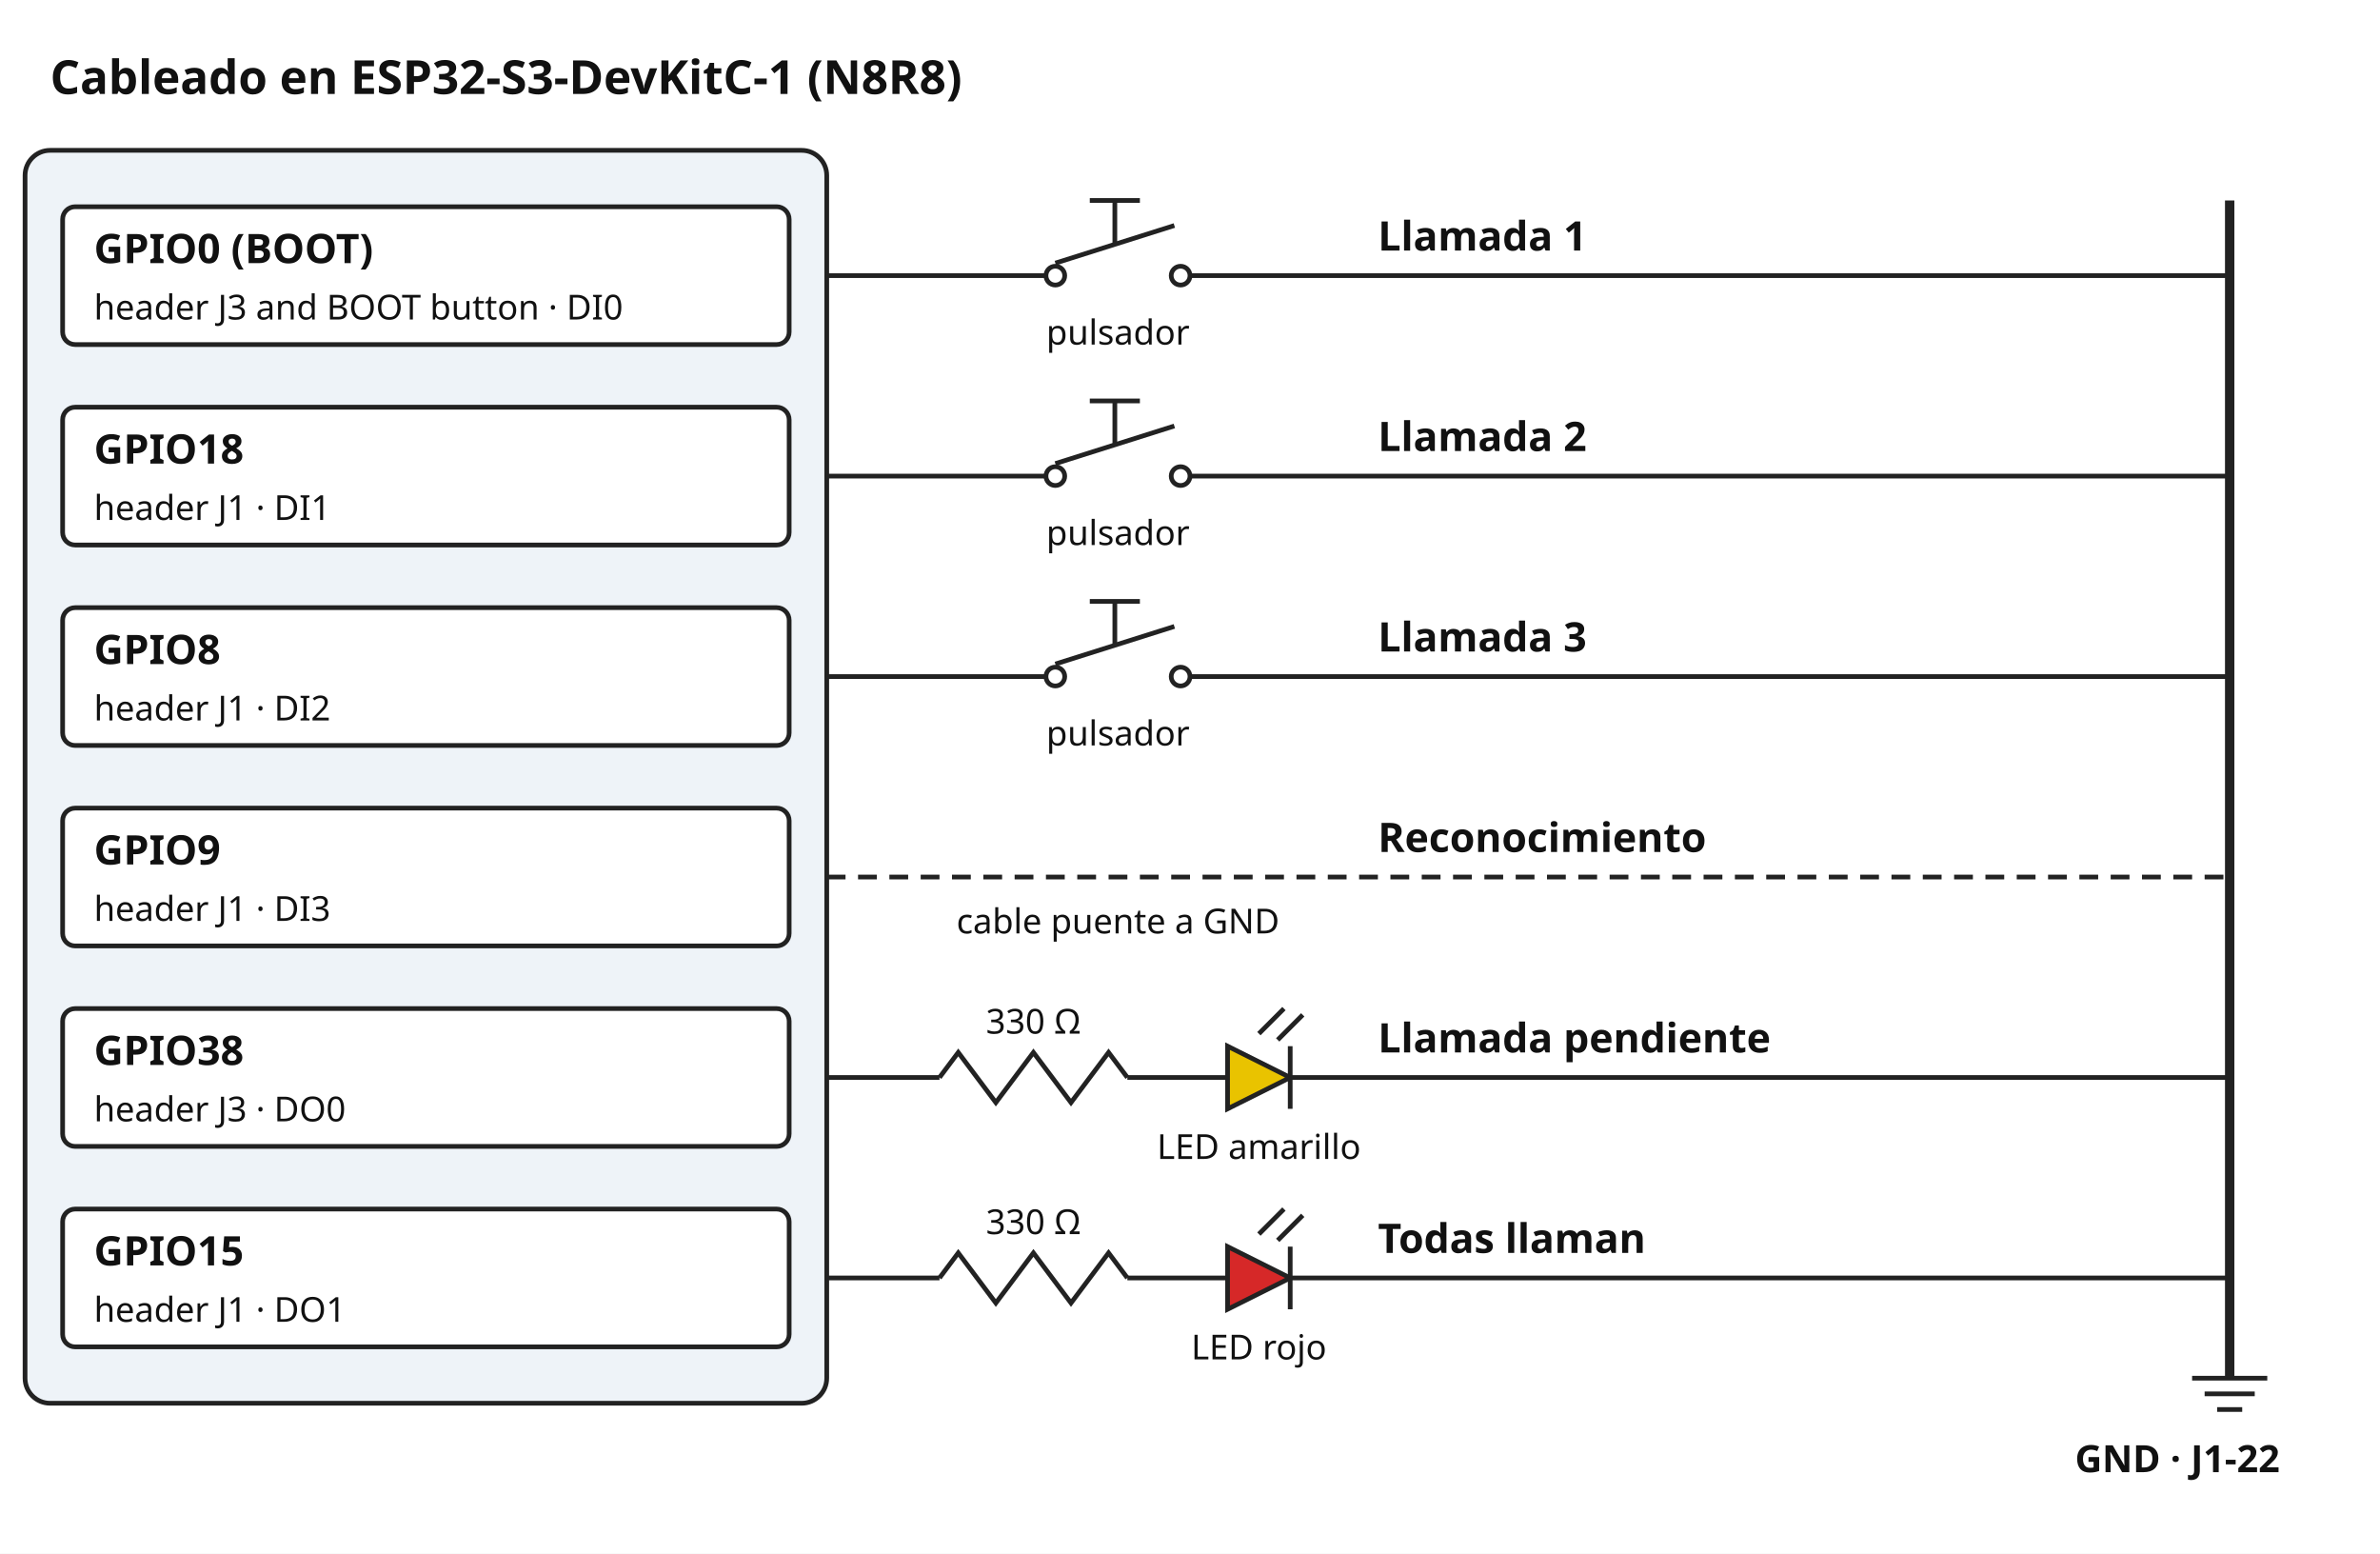
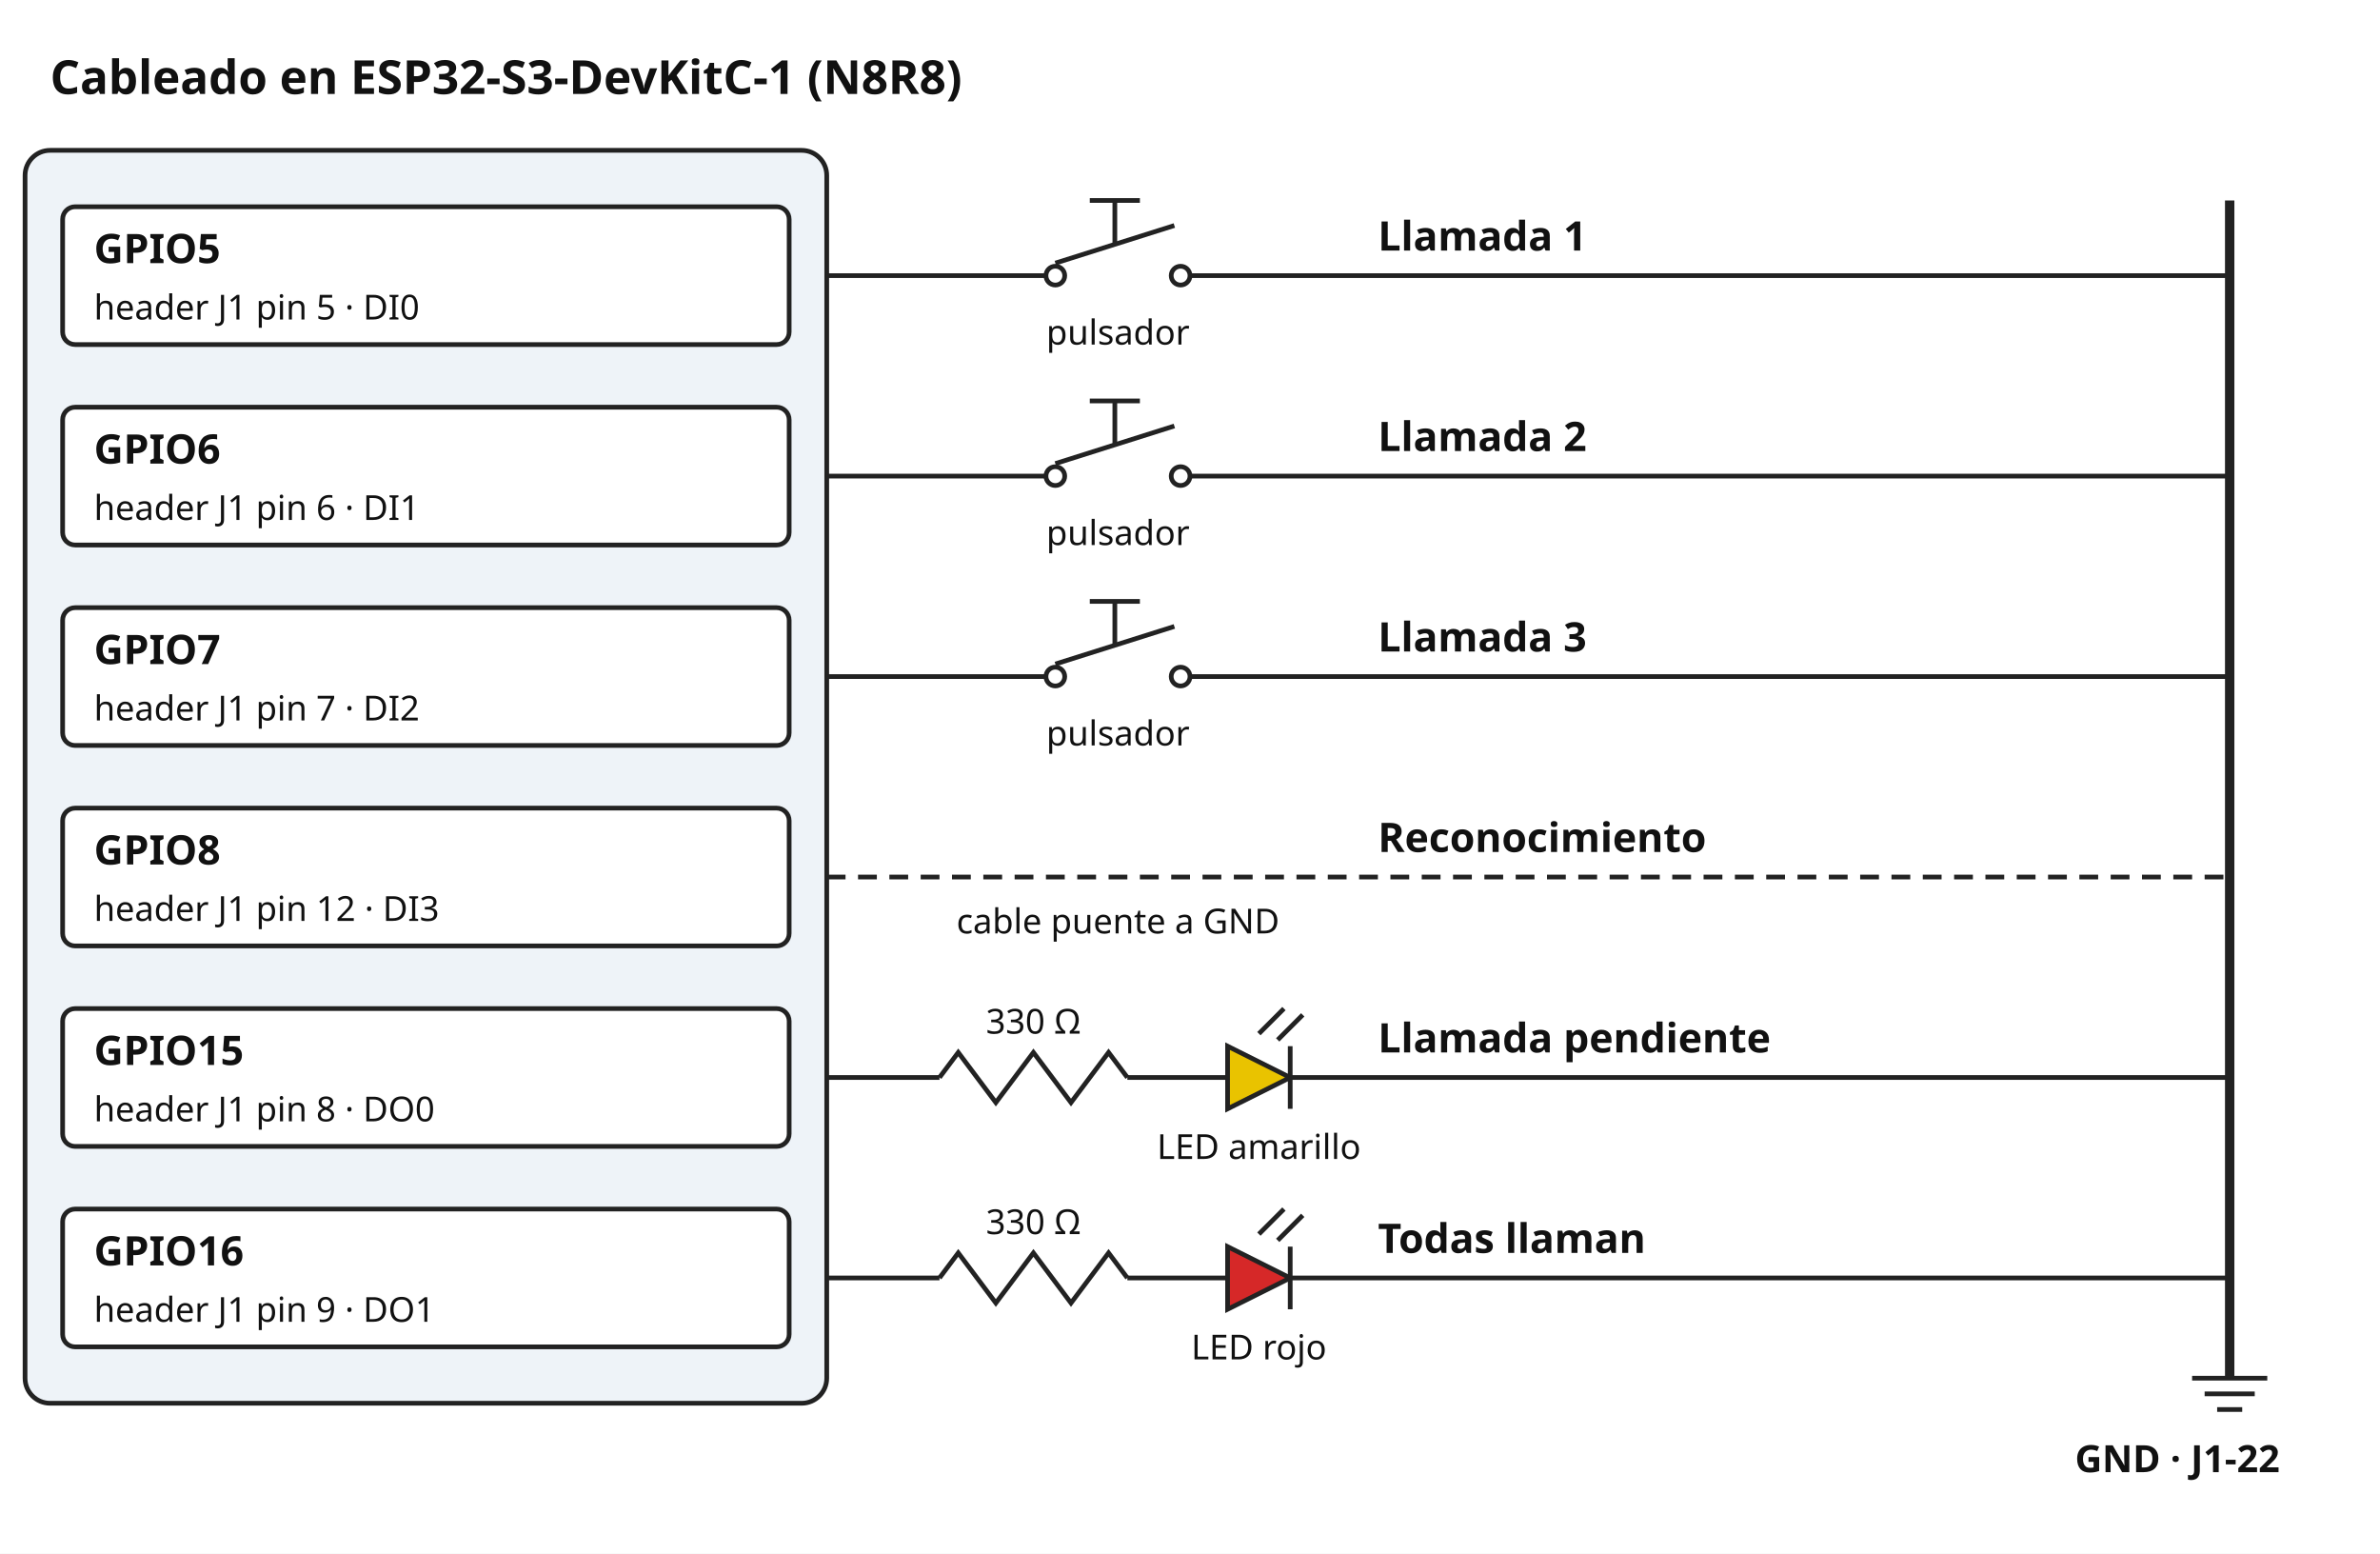
<svg xmlns="http://www.w3.org/2000/svg" viewBox="0 0 760 496" width="760" height="496" role="img" aria-labelledby="wiring-esp32-s3-devkitc-title wiring-esp32-s3-devkitc-desc" font-family="sans-serif" fill="#111111" stroke="#222222" stroke-width="1.5">
  <rect width="760" height="496" fill="#ffffff" stroke="none" />
  <text stroke="none" x="16" y="30" font-size="15" font-weight="bold">Cableado en ESP32-S3-DevKitC-1 (N8R8)</text>
  <rect x="8" y="48" width="256" height="400" rx="8" fill="#eef3f8" />
  <rect x="20" y="66" width="232" height="44" rx="4" fill="#ffffff" />
-   <text stroke="none" x="30" y="84" font-size="13" font-weight="bold">GPIO0 (BOOT)</text>
-   <text stroke="none" x="30" y="102" font-size="11">header J3 and BOOT button · DI0</text>
+   <text stroke="none" x="30" y="84" font-size="13" font-weight="bold">GPIO5</text>
+   <text stroke="none" x="30" y="102" font-size="11">header J1 pin 5 · DI0</text>
  <text stroke="none" x="440" y="80" font-size="13" font-weight="bold">Llamada 1</text>
  <polyline points="264,88 334,88" fill="none" />
  <circle cx="337" cy="88" r="3" fill="#ffffff" />
  <circle cx="377" cy="88" r="3" fill="#ffffff" />
  <polyline points="337,84 375,72" fill="none" />
  <polyline points="356,78 356,64" fill="none" />
  <polyline points="348,64 364,64" fill="none" />
  <text stroke="none" x="357" y="110" text-anchor="middle" font-size="11">pulsador</text>
  <polyline points="380,88 712,88" fill="none" />
  <rect x="20" y="130" width="232" height="44" rx="4" fill="#ffffff" />
-   <text stroke="none" x="30" y="148" font-size="13" font-weight="bold">GPIO18</text>
-   <text stroke="none" x="30" y="166" font-size="11">header J1 · DI1</text>
+   <text stroke="none" x="30" y="148" font-size="13" font-weight="bold">GPIO6</text>
+   <text stroke="none" x="30" y="166" font-size="11">header J1 pin 6 · DI1</text>
  <text stroke="none" x="440" y="144" font-size="13" font-weight="bold">Llamada 2</text>
  <polyline points="264,152 334,152" fill="none" />
  <circle cx="337" cy="152" r="3" fill="#ffffff" />
  <circle cx="377" cy="152" r="3" fill="#ffffff" />
  <polyline points="337,148 375,136" fill="none" />
  <polyline points="356,142 356,128" fill="none" />
  <polyline points="348,128 364,128" fill="none" />
  <text stroke="none" x="357" y="174" text-anchor="middle" font-size="11">pulsador</text>
  <polyline points="380,152 712,152" fill="none" />
  <rect x="20" y="194" width="232" height="44" rx="4" fill="#ffffff" />
-   <text stroke="none" x="30" y="212" font-size="13" font-weight="bold">GPIO8</text>
-   <text stroke="none" x="30" y="230" font-size="11">header J1 · DI2</text>
+   <text stroke="none" x="30" y="212" font-size="13" font-weight="bold">GPIO7</text>
+   <text stroke="none" x="30" y="230" font-size="11">header J1 pin 7 · DI2</text>
  <text stroke="none" x="440" y="208" font-size="13" font-weight="bold">Llamada 3</text>
  <polyline points="264,216 334,216" fill="none" />
  <circle cx="337" cy="216" r="3" fill="#ffffff" />
  <circle cx="377" cy="216" r="3" fill="#ffffff" />
  <polyline points="337,212 375,200" fill="none" />
  <polyline points="356,206 356,192" fill="none" />
  <polyline points="348,192 364,192" fill="none" />
  <text stroke="none" x="357" y="238" text-anchor="middle" font-size="11">pulsador</text>
  <polyline points="380,216 712,216" fill="none" />
  <rect x="20" y="258" width="232" height="44" rx="4" fill="#ffffff" />
-   <text stroke="none" x="30" y="276" font-size="13" font-weight="bold">GPIO9</text>
-   <text stroke="none" x="30" y="294" font-size="11">header J1 · DI3</text>
+   <text stroke="none" x="30" y="276" font-size="13" font-weight="bold">GPIO8</text>
+   <text stroke="none" x="30" y="294" font-size="11">header J1 pin 12 · DI3</text>
  <text stroke="none" x="440" y="272" font-size="13" font-weight="bold">Reconocimiento</text>
  <polyline points="264,280 712,280" fill="none" stroke-dasharray="6 4" />
  <text stroke="none" x="357" y="298" text-anchor="middle" font-size="11">cable puente a GND</text>
  <rect x="20" y="322" width="232" height="44" rx="4" fill="#ffffff" />
-   <text stroke="none" x="30" y="340" font-size="13" font-weight="bold">GPIO38</text>
-   <text stroke="none" x="30" y="358" font-size="11">header J3 · DO0</text>
+   <text stroke="none" x="30" y="340" font-size="13" font-weight="bold">GPIO15</text>
+   <text stroke="none" x="30" y="358" font-size="11">header J1 pin 8 · DO0</text>
  <text stroke="none" x="440" y="336" font-size="13" font-weight="bold">Llamada pendiente</text>
  <polyline points="264,344 300,344" fill="none" />
  <polyline points="300,344 306,336 318,352 330,336 342,352 354,336 360,344" fill="none" />
  <text stroke="none" x="330" y="330" text-anchor="middle" font-size="11">330 Ω</text>
  <polyline points="360,344 392,344" fill="none" />
  <polygon points="392,334 392,354 412,344" fill="#e9c300" />
  <polyline points="412,334 412,354" fill="none" />
  <polyline points="402,330 410,322" fill="none" />
  <polyline points="408,332 416,324" fill="none" />
  <text stroke="none" x="402" y="370" text-anchor="middle" font-size="11">LED amarillo</text>
  <polyline points="412,344 712,344" fill="none" />
  <rect x="20" y="386" width="232" height="44" rx="4" fill="#ffffff" />
-   <text stroke="none" x="30" y="404" font-size="13" font-weight="bold">GPIO15</text>
-   <text stroke="none" x="30" y="422" font-size="11">header J1 · DO1</text>
+   <text stroke="none" x="30" y="404" font-size="13" font-weight="bold">GPIO16</text>
+   <text stroke="none" x="30" y="422" font-size="11">header J1 pin 9 · DO1</text>
  <text stroke="none" x="440" y="400" font-size="13" font-weight="bold">Todas llaman</text>
  <polyline points="264,408 300,408" fill="none" />
  <polyline points="300,408 306,400 318,416 330,400 342,416 354,400 360,408" fill="none" />
  <text stroke="none" x="330" y="394" text-anchor="middle" font-size="11">330 Ω</text>
  <polyline points="360,408 392,408" fill="none" />
  <polygon points="392,398 392,418 412,408" fill="#d62828" />
  <polyline points="412,398 412,418" fill="none" />
  <polyline points="402,394 410,386" fill="none" />
  <polyline points="408,396 416,388" fill="none" />
  <text stroke="none" x="402" y="434" text-anchor="middle" font-size="11">LED rojo</text>
  <polyline points="412,408 712,408" fill="none" />
  <polyline points="712,64 712,440" fill="none" stroke-width="3" />
  <polyline points="700,440 724,440" fill="none" />
  <polyline points="704,445 720,445" fill="none" />
  <polyline points="708,450 716,450" fill="none" />
  <text stroke="none" x="728" y="470" text-anchor="end" font-size="12" font-weight="bold">GND · J1-22</text>
</svg>
